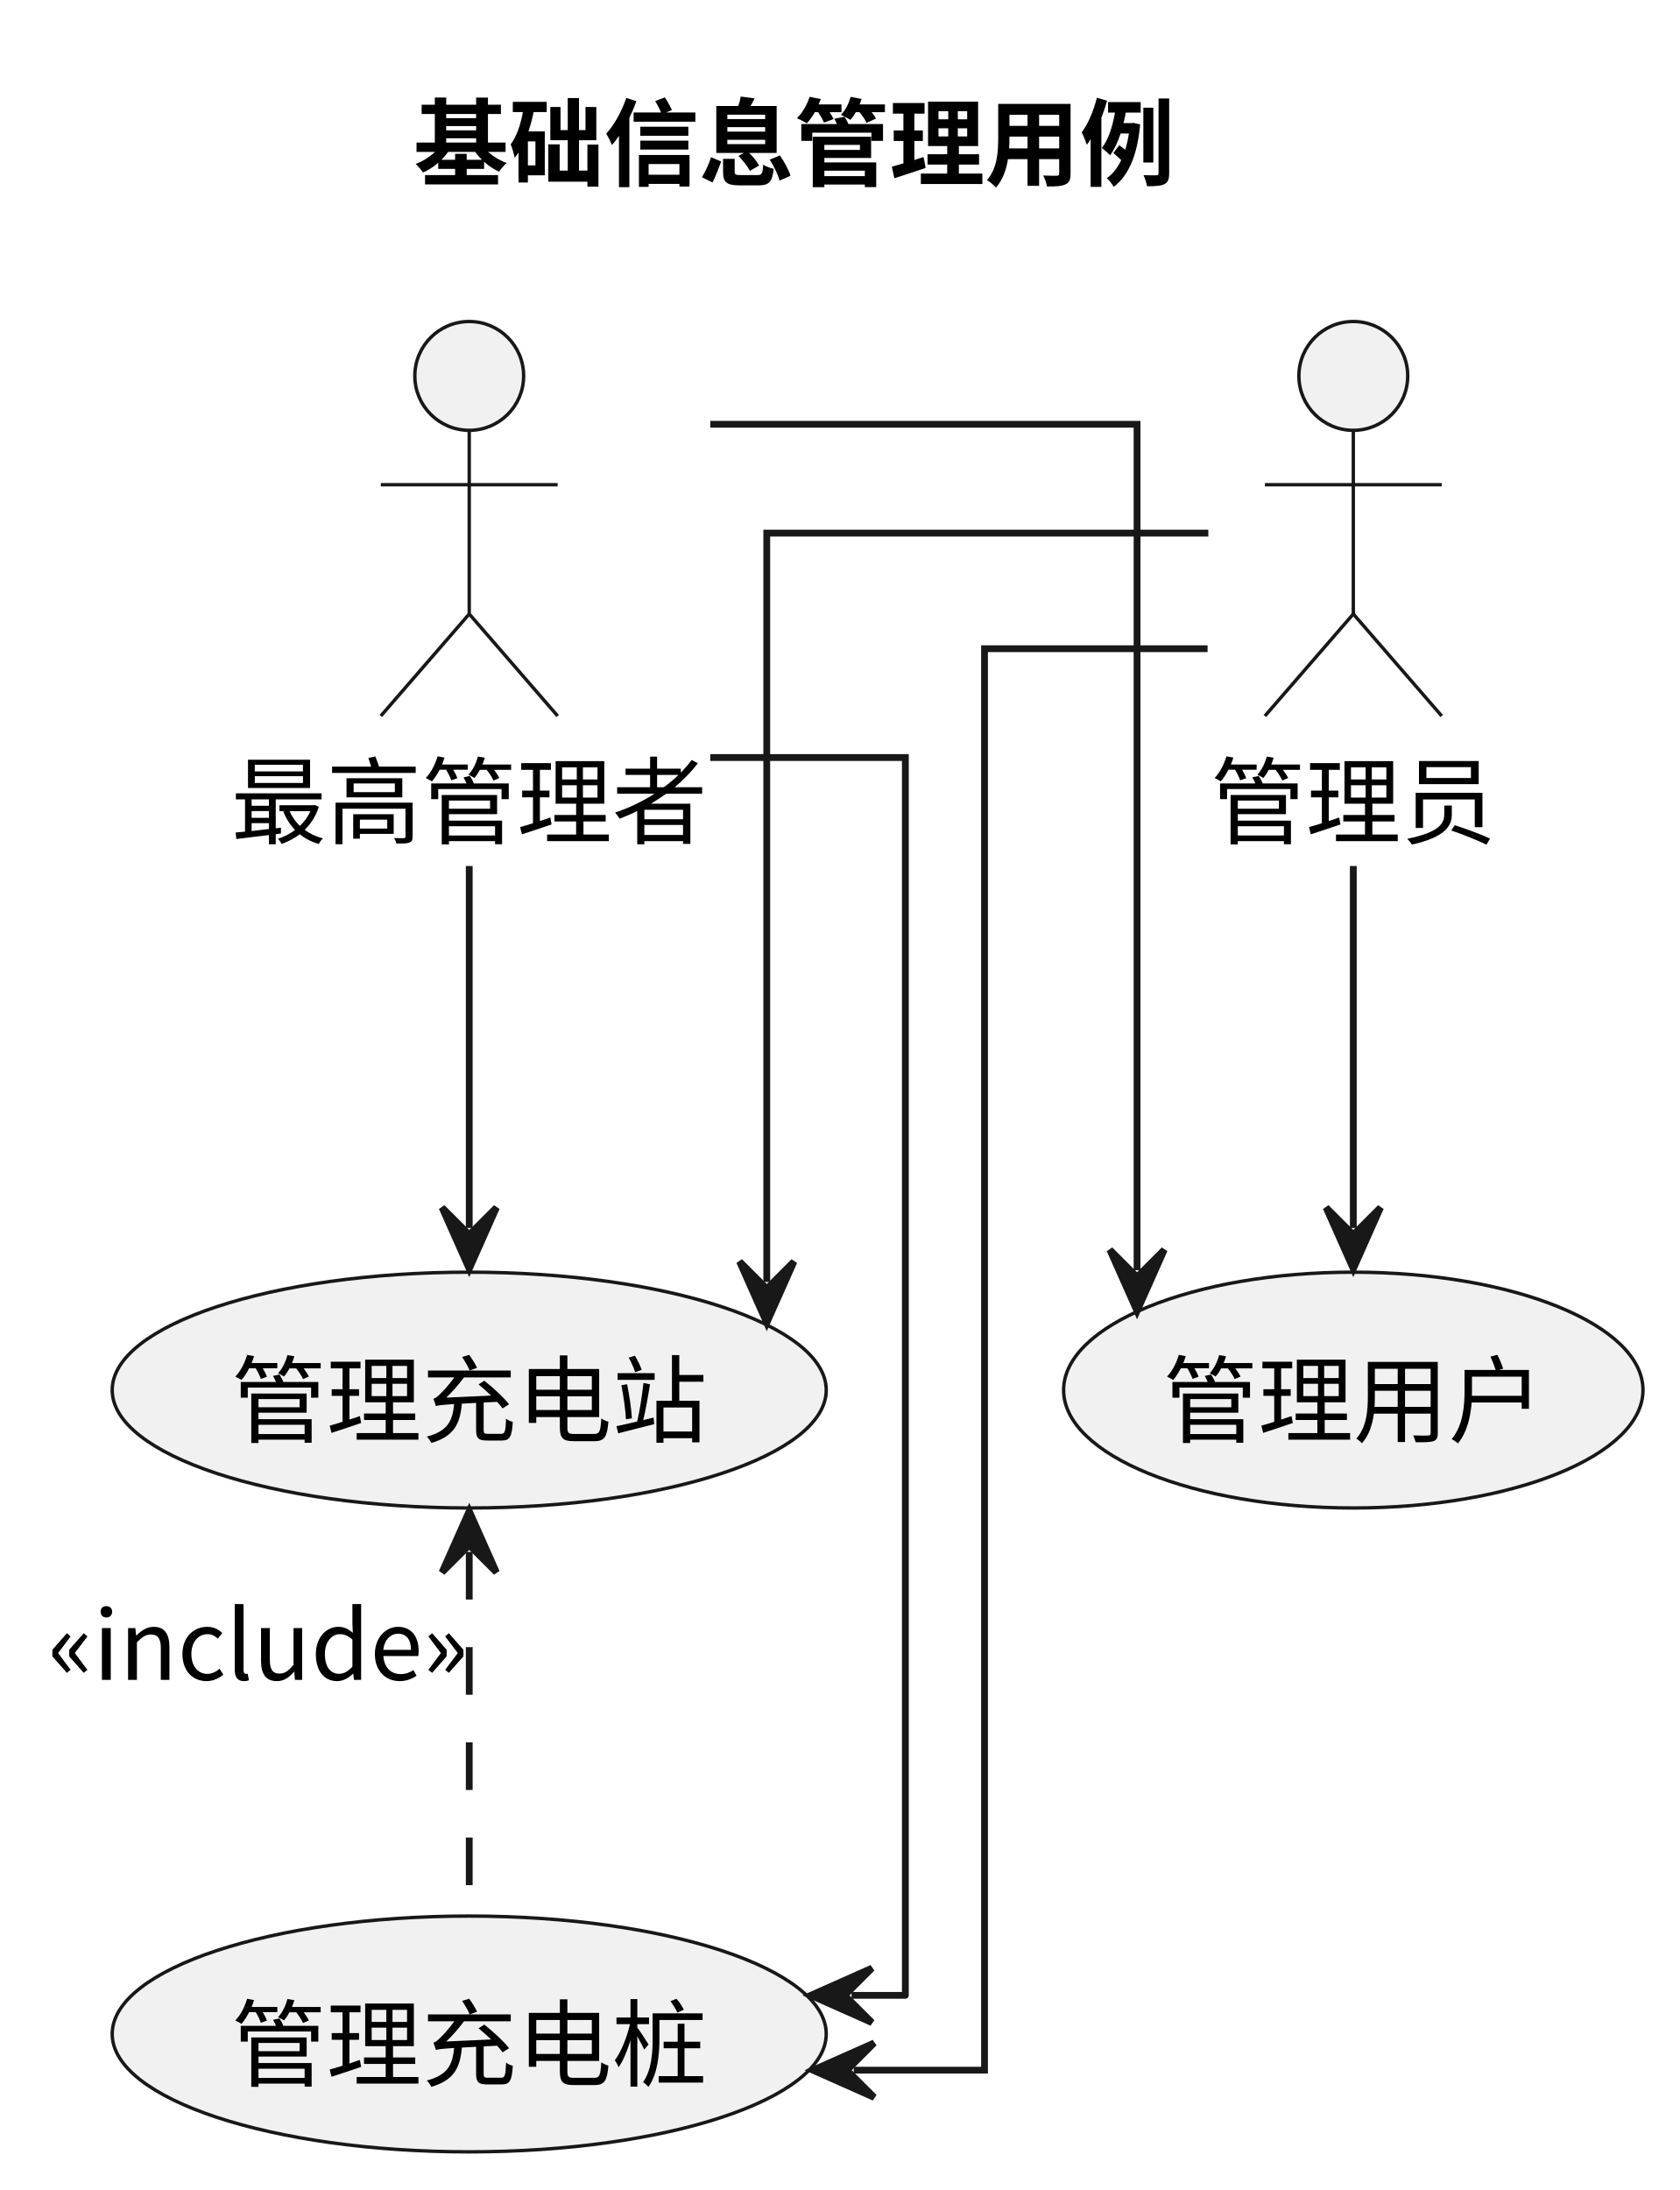
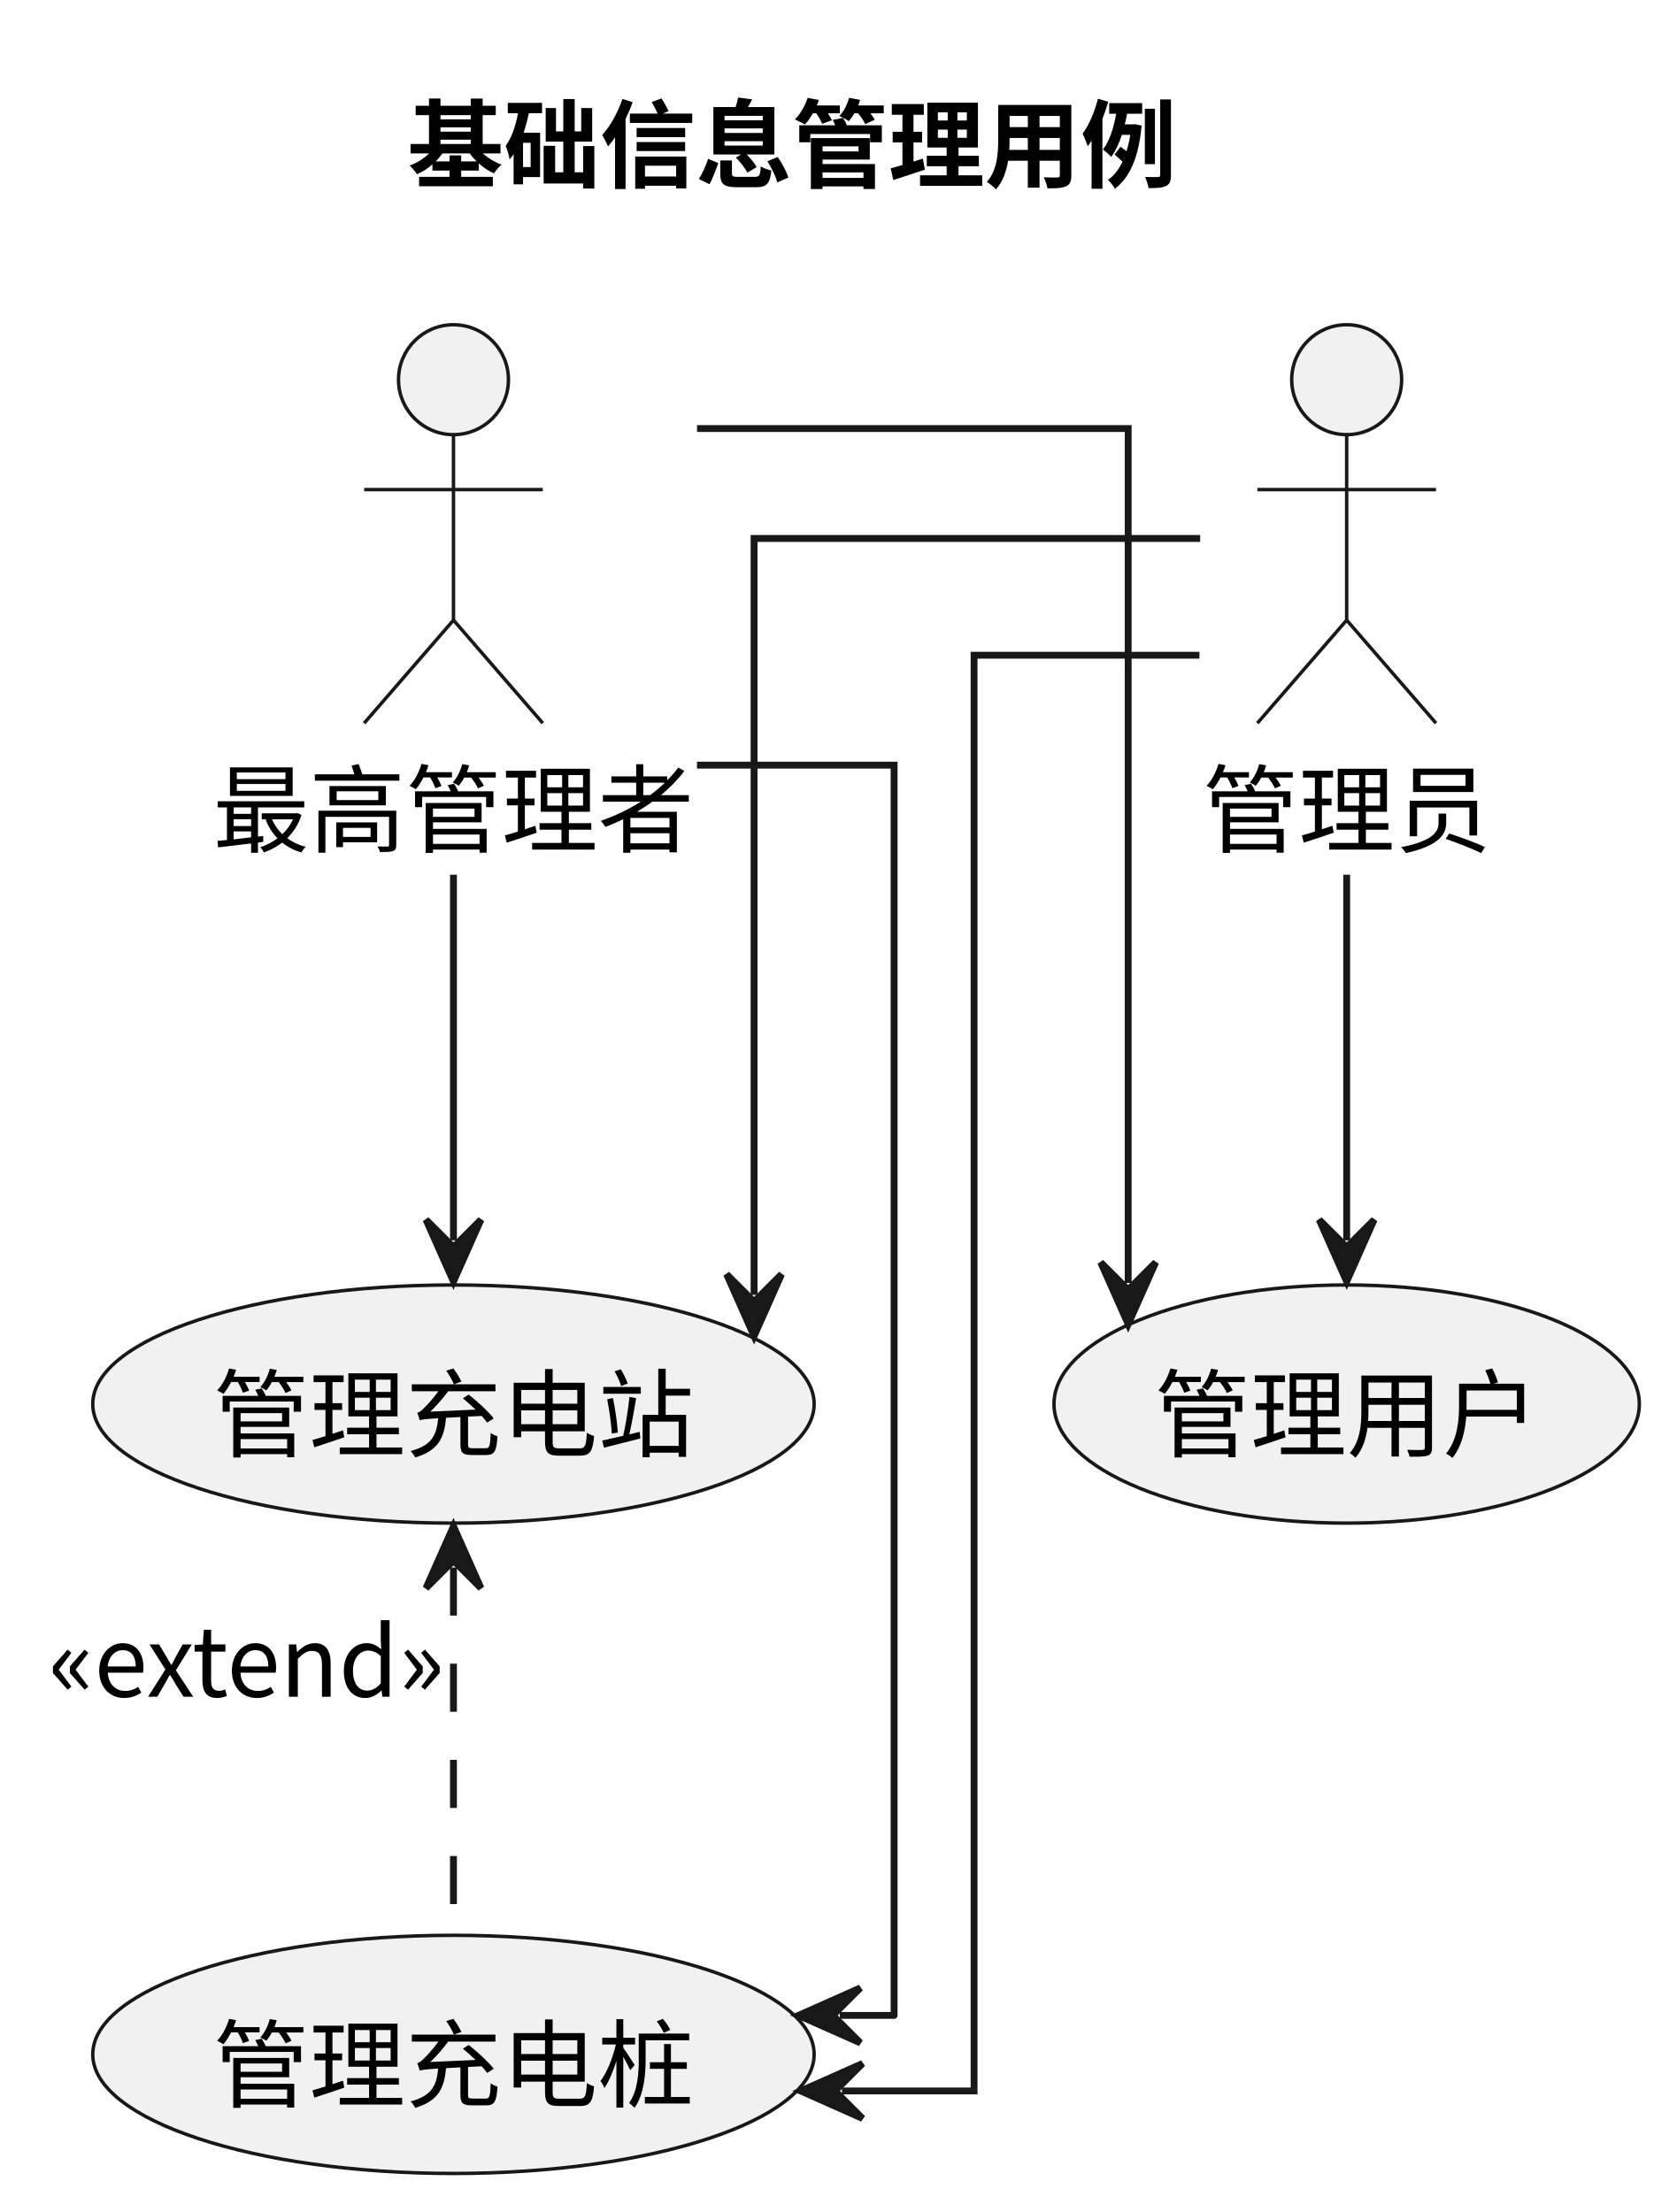
- <svg xmlns="http://www.w3.org/2000/svg" contentStyleType="text/css" data-diagram-type="DESCRIPTION" height="322px" preserveAspectRatio="none" style="width:247px;height:322px;background:#FFFFFF;" version="1.1" viewBox="0 0 247 322" width="247px" zoomAndPan="magnify">
+ <svg xmlns="http://www.w3.org/2000/svg" contentStyleType="text/css" data-diagram-type="DESCRIPTION" height="322px" preserveAspectRatio="none" style="width:244px;height:322px;background:#FFFFFF;" version="1.1" viewBox="0 0 244 322" width="244px" zoomAndPan="magnify">
  <defs />
  <g>
    <g class="title" data-source-line="3">
-       <text fill="#000000" font-family="Noto Sans CJK SC" font-size="14" font-weight="bold" lengthAdjust="spacing" textLength="111.999" x="60.798" y="26.24">基础信息管理用例</text>
+       <text fill="#000000" font-family="Noto Sans CJK SC" font-size="14" font-weight="bold" lengthAdjust="spacing" textLength="111.999" x="59.298" y="26.24">基础信息管理用例</text>
    </g>
    <g class="entity" data-entity="A" data-source-line="6" data-uid="ent0002" id="entity_A">
-       <ellipse cx="199" cy="55.272" fill="#F1F1F1" rx="8" ry="8" style="stroke:#181818;stroke-width:0.5;" />
-       <path d="M199,63.272 L199,90.272 M186,71.272 L212,71.272 M199,90.272 L186,105.272 M199,90.272 L212,105.272" fill="none" style="stroke:#181818;stroke-width:0.5;" />
-       <text fill="#000000" font-family="Noto Sans CJK SC" font-size="14" lengthAdjust="spacing" textLength="42" x="178" y="123.012">管理员</text>
+       <ellipse cx="196" cy="55.272" fill="#F1F1F1" rx="8" ry="8" style="stroke:#181818;stroke-width:0.5;" />
+       <path d="M196,63.272 L196,90.272 M183,71.272 L209,71.272 M196,90.272 L183,105.272 M196,90.272 L209,105.272" fill="none" style="stroke:#181818;stroke-width:0.5;" />
+       <text fill="#000000" font-family="Noto Sans CJK SC" font-size="14" lengthAdjust="spacing" textLength="42" x="175" y="123.012">管理员</text>
    </g>
    <g class="entity" data-entity="SA" data-source-line="7" data-uid="ent0003" id="entity_SA">
-       <ellipse cx="69" cy="55.272" fill="#F1F1F1" rx="8" ry="8" style="stroke:#181818;stroke-width:0.5;" />
-       <path d="M69,63.272 L69,90.272 M56,71.272 L82,71.272 M69,90.272 L56,105.272 M69,90.272 L82,105.272" fill="none" style="stroke:#181818;stroke-width:0.5;" />
-       <text fill="#000000" font-family="Noto Sans CJK SC" font-size="14" lengthAdjust="spacing" textLength="70" x="34" y="123.012">最高管理者</text>
+       <ellipse cx="66" cy="55.272" fill="#F1F1F1" rx="8" ry="8" style="stroke:#181818;stroke-width:0.5;" />
+       <path d="M66,63.272 L66,90.272 M53,71.272 L79,71.272 M66,90.272 L53,105.272 M66,90.272 L79,105.272" fill="none" style="stroke:#181818;stroke-width:0.5;" />
+       <text fill="#000000" font-family="Noto Sans CJK SC" font-size="14" lengthAdjust="spacing" textLength="70" x="31" y="123.012">最高管理者</text>
    </g>
    <g class="entity" data-entity="....." data-source-line="9" data-uid="ent0004" id="entity_.....">
-       <ellipse cx="68.997" cy="204.386" fill="#F1F1F1" rx="52.497" ry="17.334" style="stroke:#181818;stroke-width:0.5;" />
-       <text fill="#000000" font-family="Noto Sans CJK SC" font-size="14" lengthAdjust="spacing" textLength="70" x="33.997" y="211.022">管理充电站</text>
+       <ellipse cx="65.997" cy="204.386" fill="#F1F1F1" rx="52.497" ry="17.334" style="stroke:#181818;stroke-width:0.5;" />
+       <text fill="#000000" font-family="Noto Sans CJK SC" font-size="14" lengthAdjust="spacing" textLength="70" x="30.997" y="211.022">管理充电站</text>
    </g>
    <g class="entity" data-entity="....." data-source-line="10" data-uid="ent0005" id="entity_.....">
-       <ellipse cx="68.997" cy="299.056" fill="#F1F1F1" rx="52.497" ry="17.334" style="stroke:#181818;stroke-width:0.5;" />
-       <text fill="#000000" font-family="Noto Sans CJK SC" font-size="14" lengthAdjust="spacing" textLength="70" x="33.997" y="305.692">管理充电桩</text>
+       <ellipse cx="65.997" cy="299.056" fill="#F1F1F1" rx="52.497" ry="17.334" style="stroke:#181818;stroke-width:0.5;" />
+       <text fill="#000000" font-family="Noto Sans CJK SC" font-size="14" lengthAdjust="spacing" textLength="70" x="30.997" y="305.692">管理充电桩</text>
    </g>
    <g class="entity" data-entity="...." data-source-line="11" data-uid="ent0006" id="entity_....">
-       <ellipse cx="198.998" cy="204.386" fill="#F1F1F1" rx="42.598" ry="17.334" style="stroke:#181818;stroke-width:0.5;" />
-       <text fill="#000000" font-family="Noto Sans CJK SC" font-size="14" lengthAdjust="spacing" textLength="56" x="170.998" y="211.022">管理用户</text>
+       <ellipse cx="195.998" cy="204.386" fill="#F1F1F1" rx="42.598" ry="17.334" style="stroke:#181818;stroke-width:0.5;" />
+       <text fill="#000000" font-family="Noto Sans CJK SC" font-size="14" lengthAdjust="spacing" textLength="56" x="167.998" y="211.022">管理用户</text>
    </g>
    <g class="link" data-entity-1="A" data-entity-2="....." data-source-line="13" data-uid="lnk7" id="link_A_.....">
-       <path d="M177.68,78.382 C152.14,78.382 112.75,78.382 112.75,78.382 C112.75,78.382 112.75,158.792 112.75,188.492" fill="none" id="A-to-管理充电站" style="stroke:#181818;stroke-width:1;" />
-       <polygon fill="#181818" points="112.75,194.492,116.75,185.492,112.75,189.492,108.75,185.492,112.75,194.492" style="stroke:#181818;stroke-width:1;" />
+       <path d="M174.68,78.382 C149.14,78.382 109.75,78.382 109.75,78.382 C109.75,78.382 109.75,158.792 109.75,188.492" fill="none" id="A-to-管理充电站" style="stroke:#181818;stroke-width:1;" />
+       <polygon fill="#181818" points="109.75,194.492,113.75,185.492,109.75,189.492,105.75,185.492,109.75,194.492" style="stroke:#181818;stroke-width:1;" />
    </g>
    <g class="link" data-entity-1="A" data-entity-2="....." data-source-line="14" data-uid="lnk8" id="link_A_.....">
-       <path d="M177.57,95.382 C162.41,95.382 144.77,95.382 144.77,95.382 C144.77,95.382 144.77,304.382 144.77,304.382 C144.77,304.382 139.44,304.382 125.54,304.382" fill="none" id="A-to-管理充电桩" style="stroke:#181818;stroke-width:1;" />
-       <polygon fill="#181818" points="119.54,304.382,128.54,308.382,124.54,304.382,128.54,300.382,119.54,304.382" style="stroke:#181818;stroke-width:1;" />
+       <path d="M174.57,95.382 C159.41,95.382 141.77,95.382 141.77,95.382 C141.77,95.382 141.77,304.382 141.77,304.382 C141.77,304.382 136.44,304.382 122.54,304.382" fill="none" id="A-to-管理充电桩" style="stroke:#181818;stroke-width:1;" />
+       <polygon fill="#181818" points="116.54,304.382,125.54,308.382,121.54,304.382,125.54,300.382,116.54,304.382" style="stroke:#181818;stroke-width:1;" />
    </g>
    <g class="link" data-entity-1="A" data-entity-2="...." data-source-line="15" data-uid="lnk9" id="link_A_....">
-       <path d="M199,127.332 C199,147.512 199,164.892 199,180.552" fill="none" id="A-to-管理用户" style="stroke:#181818;stroke-width:1;" />
-       <polygon fill="#181818" points="199,186.552,203,177.552,199,181.552,195,177.552,199,186.552" style="stroke:#181818;stroke-width:1;" />
+       <path d="M196,127.332 C196,147.512 196,164.892 196,180.552" fill="none" id="A-to-管理用户" style="stroke:#181818;stroke-width:1;" />
+       <polygon fill="#181818" points="196,186.552,200,177.552,196,181.552,192,177.552,196,186.552" style="stroke:#181818;stroke-width:1;" />
    </g>
    <g class="link" data-entity-1="SA" data-entity-2="....." data-source-line="16" data-uid="lnk10" id="link_SA_.....">
-       <path d="M69,127.332 C69,147.512 69,164.892 69,180.552" fill="none" id="SA-to-管理充电站" style="stroke:#181818;stroke-width:1;" />
-       <polygon fill="#181818" points="69,186.552,73,177.552,69,181.552,65,177.552,69,186.552" style="stroke:#181818;stroke-width:1;" />
+       <path d="M66,127.332 C66,147.512 66,164.892 66,180.552" fill="none" id="SA-to-管理充电站" style="stroke:#181818;stroke-width:1;" />
+       <polygon fill="#181818" points="66,186.552,70,177.552,66,181.552,62,177.552,66,186.552" style="stroke:#181818;stroke-width:1;" />
    </g>
    <g class="link" data-entity-1="SA" data-entity-2="....." data-source-line="17" data-uid="lnk11" id="link_SA_.....">
-       <path d="M104.44,111.382 C119.27,111.382 133.13,111.382 133.13,111.382 C133.13,111.382 133.13,293.382 133.13,293.382 C133.13,293.382 133.33,293.382 125.22,293.382" fill="none" id="SA-to-管理充电桩" style="stroke:#181818;stroke-width:1;" />
-       <polygon fill="#181818" points="119.22,293.382,128.22,297.382,124.22,293.382,128.22,289.382,119.22,293.382" style="stroke:#181818;stroke-width:1;" />
+       <path d="M101.44,111.382 C116.27,111.382 130.13,111.382 130.13,111.382 C130.13,111.382 130.13,293.382 130.13,293.382 C130.13,293.382 130.33,293.382 122.22,293.382" fill="none" id="SA-to-管理充电桩" style="stroke:#181818;stroke-width:1;" />
+       <polygon fill="#181818" points="116.22,293.382,125.22,297.382,121.22,293.382,125.22,289.382,116.22,293.382" style="stroke:#181818;stroke-width:1;" />
    </g>
    <g class="link" data-entity-1="SA" data-entity-2="...." data-source-line="18" data-uid="lnk12" id="link_SA_....">
-       <path d="M104.45,62.382 C132.58,62.382 167.2,62.382 167.2,62.382 C167.2,62.382 167.2,152.842 167.2,186.762" fill="none" id="SA-to-管理用户" style="stroke:#181818;stroke-width:1;" />
-       <polygon fill="#181818" points="167.2,192.762,171.2,183.762,167.2,187.762,163.2,183.762,167.2,192.762" style="stroke:#181818;stroke-width:1;" />
+       <path d="M101.45,62.382 C129.58,62.382 164.2,62.382 164.2,62.382 C164.2,62.382 164.2,152.842 164.2,186.762" fill="none" id="SA-to-管理用户" style="stroke:#181818;stroke-width:1;" />
+       <polygon fill="#181818" points="164.2,192.762,168.2,183.762,164.2,187.762,160.2,183.762,164.2,192.762" style="stroke:#181818;stroke-width:1;" />
    </g>
    <g class="link" data-entity-1="....." data-entity-2="....." data-source-line="20" data-uid="lnk13" id="link_....._.....">
-       <path d="M69,228.182 C69,245.112 69,264.422 69,281.322" fill="none" id="管理充电站-backto-管理充电桩" style="stroke:#181818;stroke-width:1;stroke-dasharray:7,7;" />
-       <polygon fill="#181818" points="69,222.182,65,231.182,69,227.182,73,231.182,69,222.182" style="stroke:#181818;stroke-width:1;" />
-       <text fill="#000000" font-family="Noto Sans CJK SC" font-size="14" lengthAdjust="spacing" textLength="61.852" x="7" y="246.992">«include»</text>
+       <path d="M66,228.182 C66,245.112 66,264.422 66,281.322" fill="none" id="管理充电站-backto-管理充电桩" style="stroke:#181818;stroke-width:1;stroke-dasharray:7,7;" />
+       <polygon fill="#181818" points="66,222.182,62,231.182,66,227.182,70,231.182,66,222.182" style="stroke:#181818;stroke-width:1;" />
+       <text fill="#000000" font-family="Noto Sans CJK SC" font-size="14" lengthAdjust="spacing" textLength="58.394" x="7" y="246.992">«extend»</text>
    </g>
  </g>
</svg>
